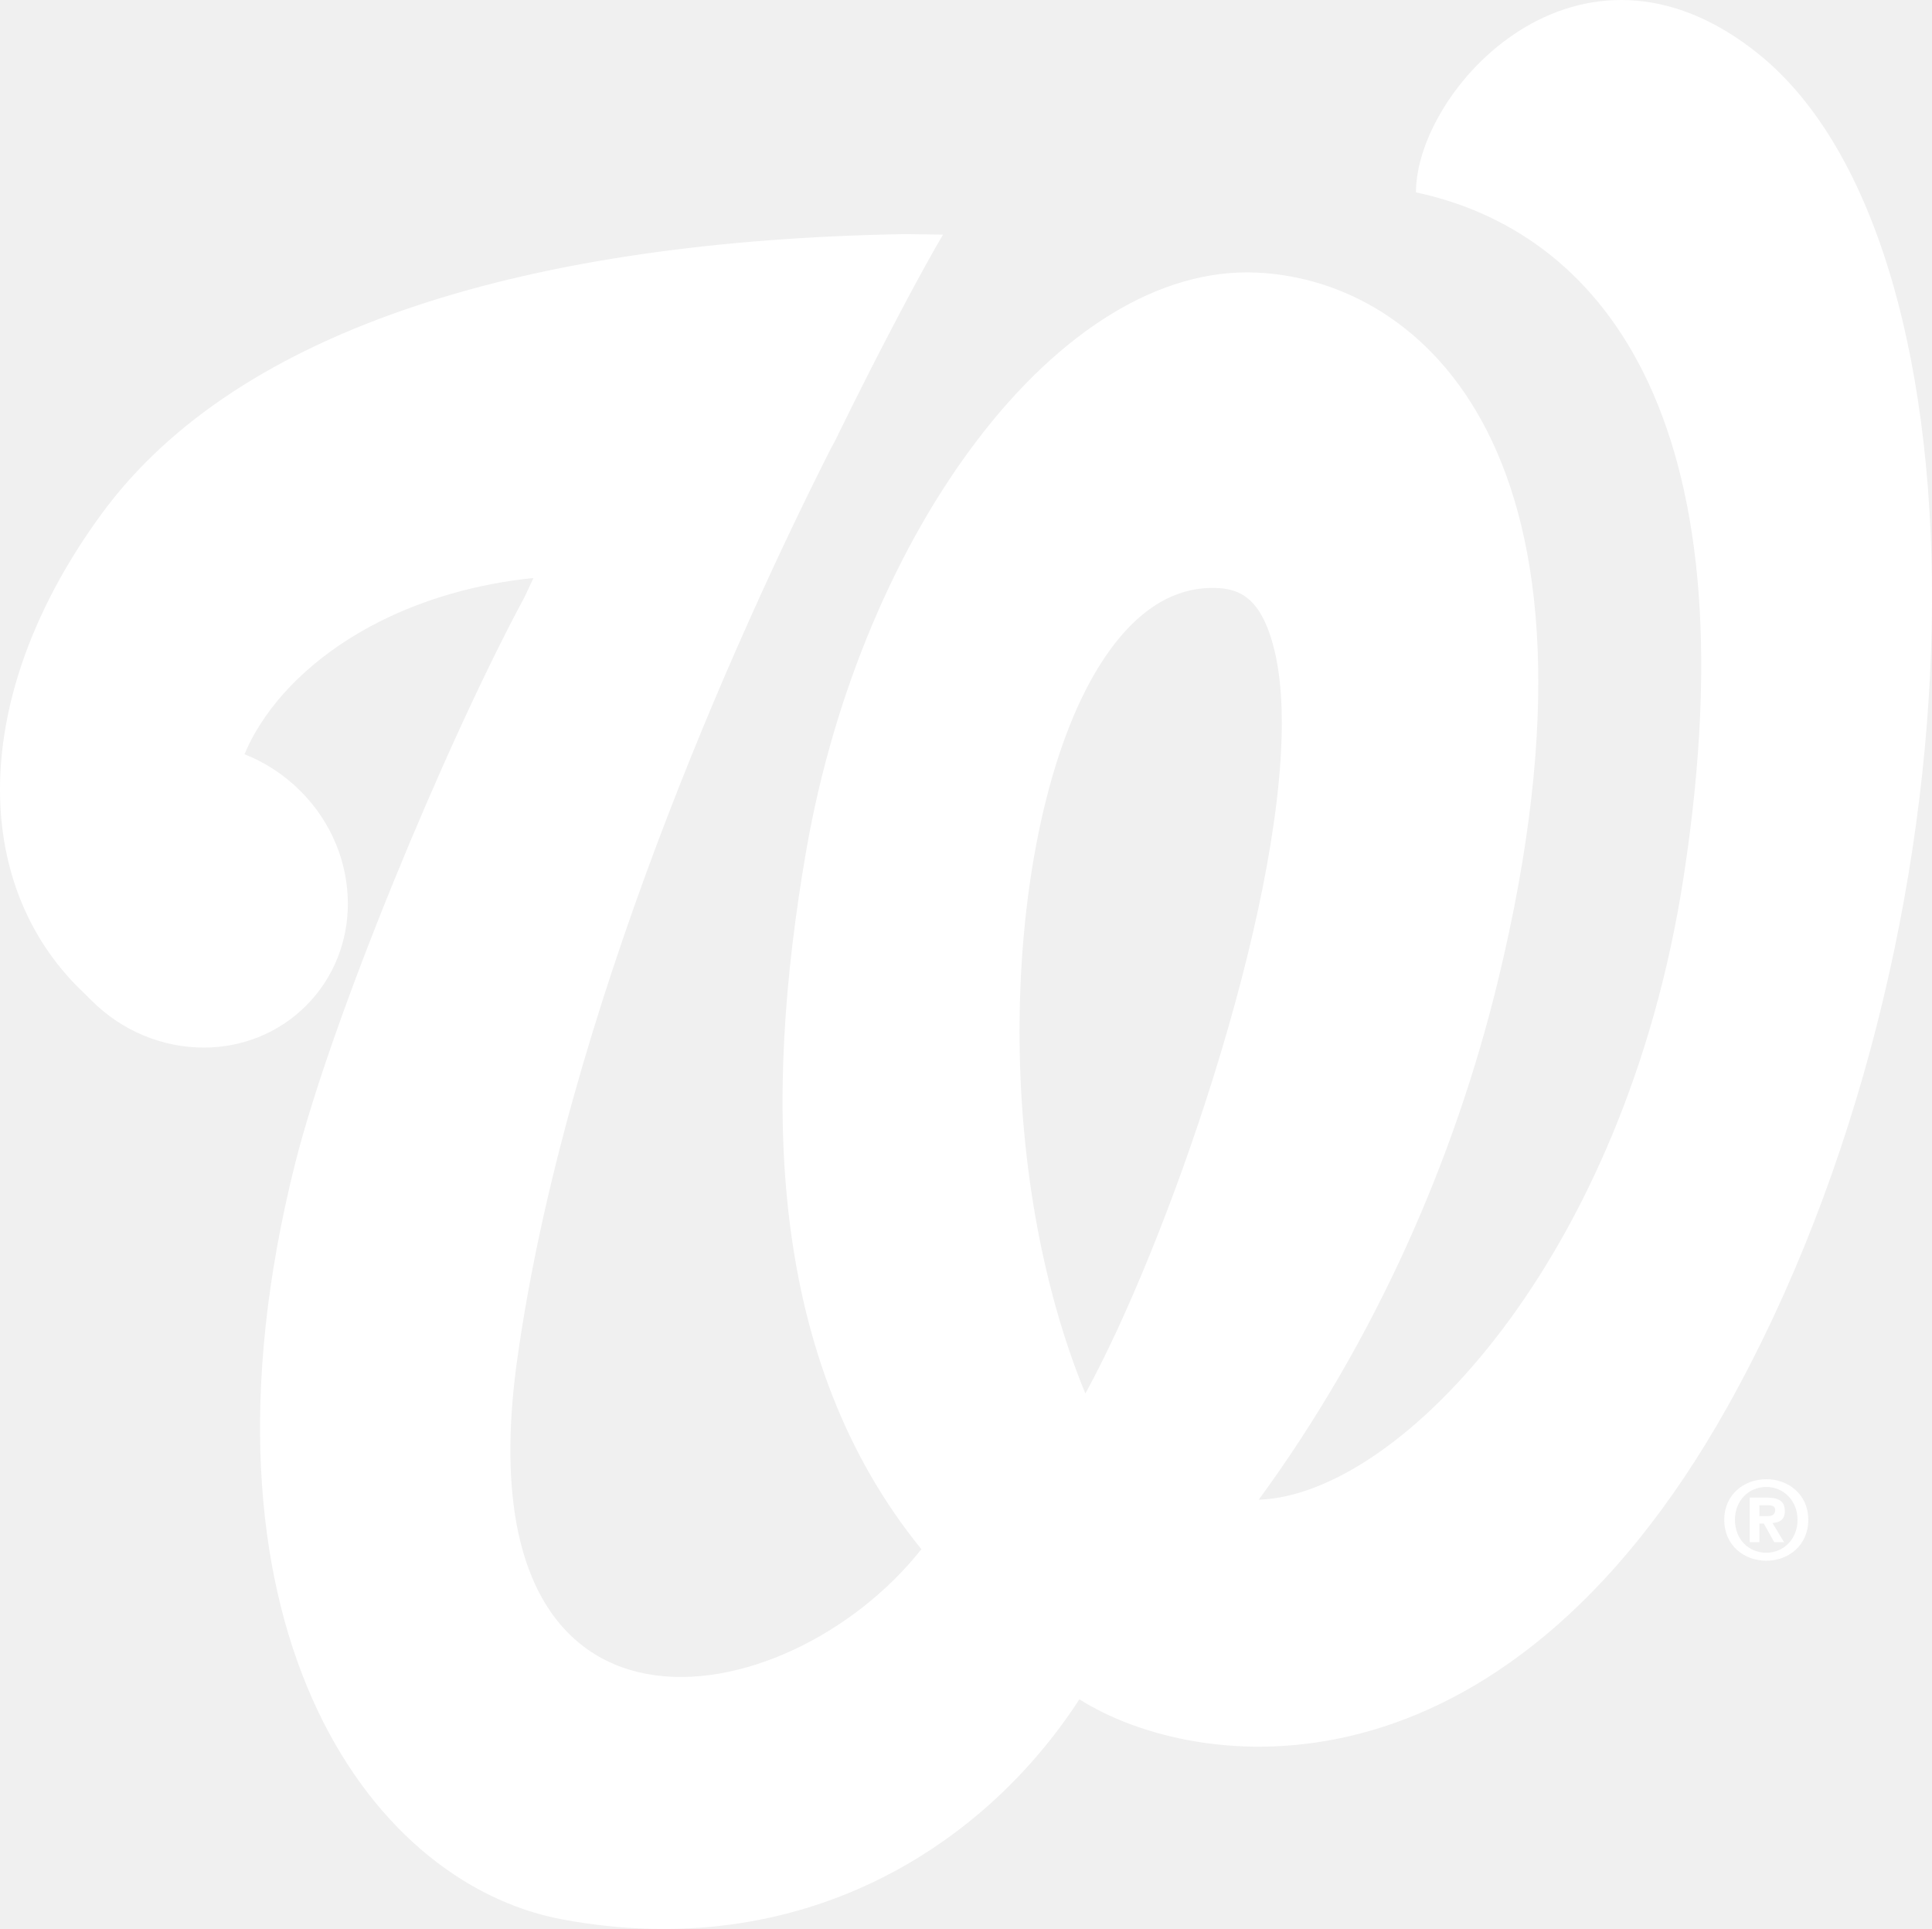
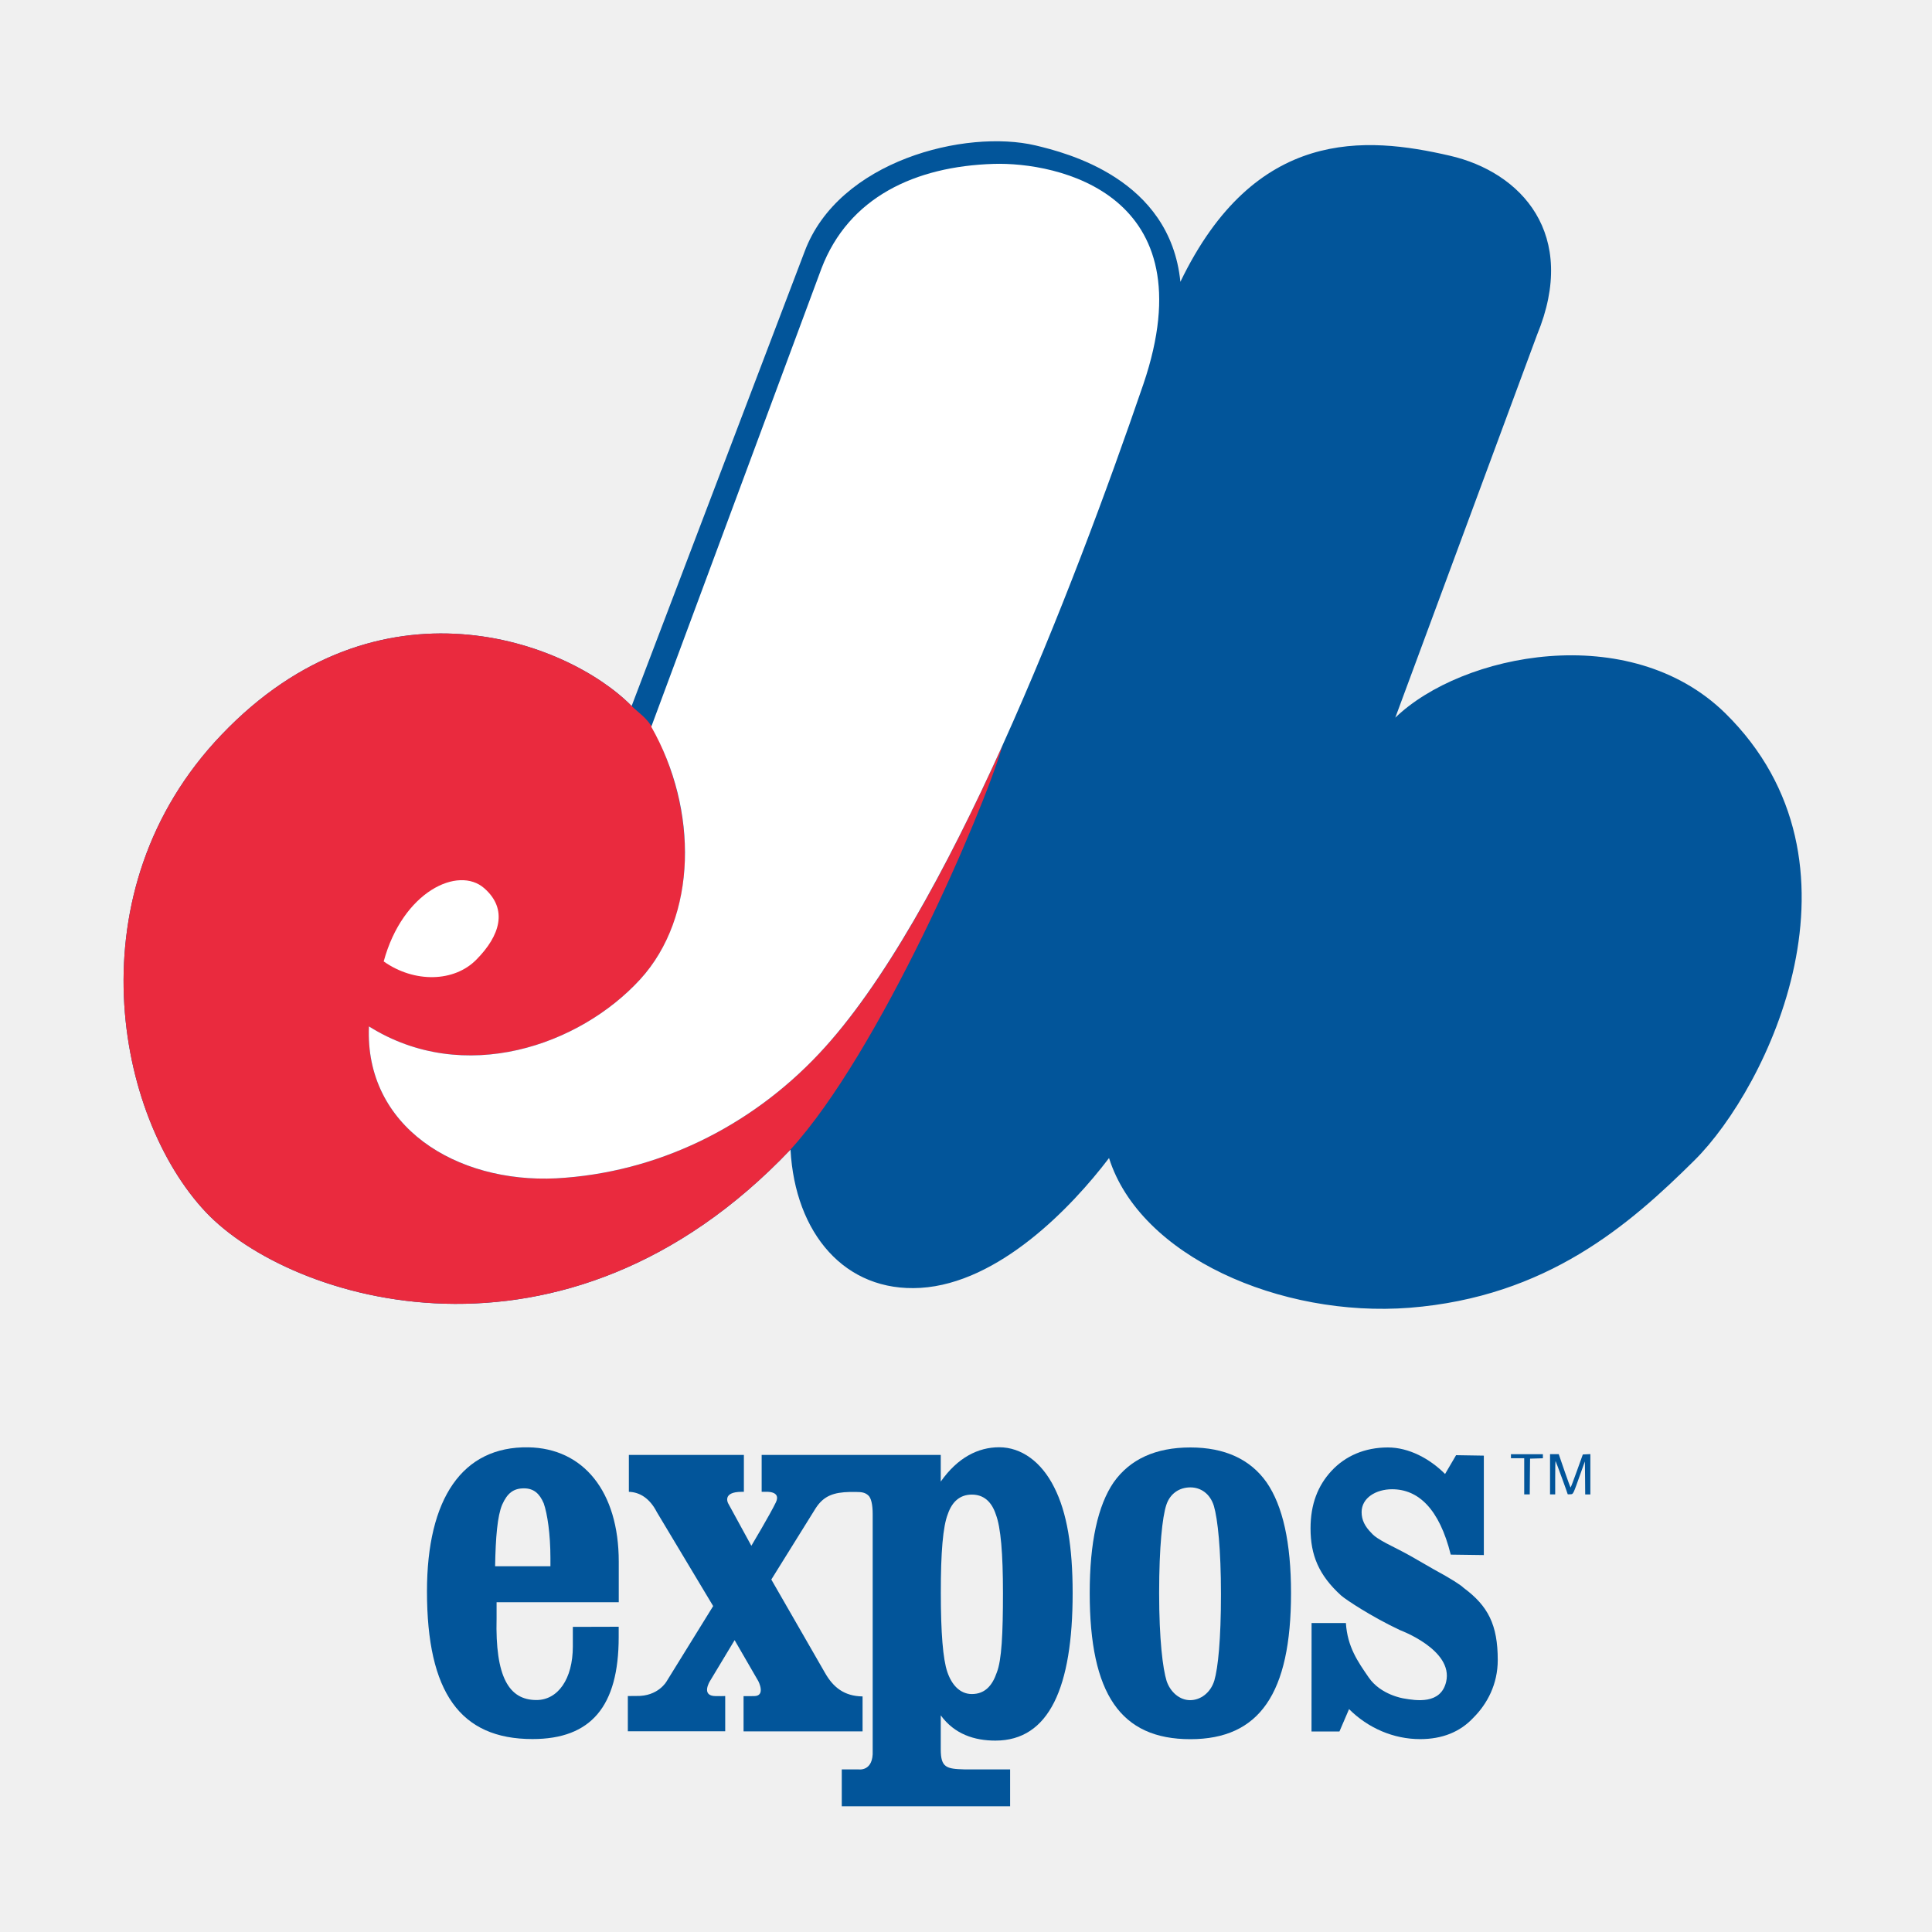
- <svg xmlns="http://www.w3.org/2000/svg" viewBox="0 0 248.804 248.404">
-   <path d="M226.398 6.898c-23.083-18.502-44.05 4.622-44.05 17.874 23.117 4.91 43.72 28.035 34.478 88.096-7.52 49.08-36.48 79.66-54.726 80.256 15.12-20.66 25.273-44.008 30.813-66.842 16.553-68.146-9.95-90.142-30.95-91.173-25.507-1.272-51.02 33.46-58.14 74.442-5.627 32.48-4.934 65.633 14.833 89.948-17.455 22.06-59.435 28.872-52.07-24.265 6.184-44.476 28.278-93.508 40.492-117.63l.363-.645c6.562-13.43 11.764-22.963 14.002-26.747l-4.92-.064C68.747 30.97 30.8 41.984 13.088 66.17-3.5 88.813-3.98 112.645 9.722 126.8l2.005 1.98c4.01 4.04 9.275 6.12 14.517 6.12h.04c4.726 0 9.524-1.772 13.132-5.396 3.614-3.59 5.394-8.404 5.38-13.138 0-5.25-2.095-10.515-6.128-14.525-2.11-2.11-4.574-3.688-7.19-4.72l.08-.144c.355-.87.782-1.707 1.248-2.528 3.204-5.62 8.8-10.74 16.095-14.413 5.726-2.882 12.488-4.863 19.8-5.603l-1.154 2.463c-10.128 18.76-24.927 54.49-29.588 73.122-14.565 58.26 8.977 92.38 34.428 97.147 30.643 5.717 54.185-9.146 66.616-28.34 14.832 9.403 53.977 14.83 83.403-37.568C256.27 120.872 257.5 31.84 226.398 6.898zm-86.624 172.555c-5.82-14.154-8.477-30.82-8.477-46.633 0-19.098 3.807-36.858 10.4-47.277 4.35-6.86 9.494-10.177 15.33-9.806 2.07.162 4.422.838 6.08 4.83 1.353 3.236 1.965 7.52 1.965 12.51 0 24.913-14.88 67.376-25.298 86.376zM222.05 195.718c0-3.286 2.568-5.234 5.428-5.234 2.818 0 5.394 1.947 5.394 5.234 0 3.3-2.576 5.265-5.394 5.265-2.86 0-5.427-1.964-5.427-5.265zm5.428-4.236c-2.262 0-4.05 1.723-4.05 4.236 0 2.528 1.788 4.234 4.05 4.234 2.165 0 4.008-1.707 4.008-4.234 0-2.513-1.843-4.236-4.008-4.236zm-.902 7.118h-1.248v-5.75h2.157c1.507 0 2.368.402 2.368 1.74 0 1.062-.612 1.48-1.594 1.53l1.496 2.48h-1.263l-1.346-2.4h-.57v2.4zm0-3.365h1.087c.684 0 .942-.323.942-.773 0-.53-.394-.628-1.014-.628h-1.013v1.4z" fill="#FFF" />
+ <svg xmlns="http://www.w3.org/2000/svg" version="1.1" id="Layer_1" x="0px" y="0px" viewBox="0 0 300 300" style="enable-background:new 0 0 300 300;" xml:space="preserve">
+   <style type="text/css">
+ 	.st0{fill:#02559A;}
+ 	.st1{fill:#EA2A3E;}
+ 	.st2{fill:#FFFFFF;}
+ </style>
+   <path class="st0" d="M98.08,109.63c-9.96-10.11-39.29-21.14-63.7,4.48c-23.15,24.23-16.44,59.27-2.4,74.13  c13.07,13.8,55.55,27.31,90.77-9.74c0.7,13.01,8.44,22.19,20.19,21.48c12.16-0.74,23.44-12.48,29.27-20.16  c4.81,15.24,26.61,24.8,46.67,23.25c21.33-1.69,34.14-12.88,44.27-22.93c11.31-11.25,28.39-46.17,4.72-69.42  c-14.86-14.52-40.87-9.27-51.21,0.72l22.01-59.44c6.47-15.66-2.46-25.29-13.57-27.83c-12.98-3-30.21-4.47-41.81,19.59  c-1.61-16.06-17.75-20.04-22.5-21.18c-10.84-2.55-30.59,2.34-35.86,16.51L98.08,109.63" />
+   <path class="st1" d="M98.08,109.63c-9.96-10.11-39.29-21.14-63.7,4.48c-23.15,24.23-16.44,59.27-2.4,74.13  c13.07,13.8,55.55,27.31,90.77-9.74c13.77-15.09,29.89-52.3,32.93-62.77c-8.73,19.35-18.57,37.39-28.48,47.86  c-10.75,11.46-25.25,18.53-40.82,19.38c-15.56,0.78-29.77-8.04-29.09-23.59c14.77,9.27,32.76,2.95,42.14-7.33  c8.85-9.71,8.9-25.71,1.99-38.85C100.48,111.46,99.07,110.62,98.08,109.63" />
+   <path class="st2" d="M154.28,25.45c-12.19,0.38-22.5,5.19-26.72,16.23l-26.43,71.17c7.32,12.89,7.15,29.49-1.7,39.2  c-9.38,10.27-27.37,16.6-42.14,7.33c-0.68,15.55,13.54,24.36,29.09,23.59c15.56-0.85,30.06-7.92,40.82-19.38  c19.75-20.98,39.41-72.03,50.34-103.93C187.62,30,164.1,25.14,154.28,25.45" />
+   <path class="st2" d="M75.2,137.93c-4.02-3.55-12.66,0.48-15.62,11.36c4.75,3.36,10.96,3.24,14.41-0.3  C77.63,145.31,78.92,141.2,75.2,137.93" />
+   <path class="st0" d="M96.07,248.79H77.11v2.47c-0.23,9.13,1.91,12.72,6.19,12.72c3.31,0,5.65-3.23,5.65-8.33v-3.03l7.12-0.02v1.6  c0,10.75-4.28,15.84-13.39,15.84c-11.22,0-16.38-7.24-16.38-22.93c0-14.41,5.49-22.54,15.74-22.37c8.54,0.14,14.04,6.85,14.04,17.75  V248.79z M76.88,243.21h8.59v-1.27c0-3.75-0.48-6.9-1.04-8.5c-0.64-1.51-1.54-2.33-3.07-2.33c-1.61,0-2.58,0.72-3.39,2.55  C77.24,235.41,76.96,238.68,76.88,243.21z" />
+   <path class="st0" d="M172.93,230.17c2.54-3.58,6.51-5.41,11.91-5.41c5.33,0,9.3,1.83,11.83,5.41c2.53,3.66,3.8,9.39,3.8,17.2  c0,15.6-4.9,22.69-15.63,22.69c-10.82,0-15.63-7-15.63-22.69C169.21,239.48,170.48,233.75,172.93,230.17z M189.59,247.56  c0-7.01-0.51-11.73-1.1-13.72c-0.59-1.91-2.04-2.88-3.65-2.88c-1.69,0-3.17,0.94-3.75,2.77c-0.59,1.83-1.1,6.38-1.1,13.63  c0,7.24,0.57,11.75,1.16,13.66c0.59,1.75,2.04,2.98,3.65,2.98c1.61,0,3.17-1.13,3.76-3.04  C189.14,258.97,189.59,254.57,189.59,247.56z" />
+   <path class="st0" d="M217.95,263.73c1.89,0.33,5.78,0.99,6.61-2.6c1.14-4.95-7.18-8.01-7.18-8.01c-4.48-2.11-8.4-4.73-9.12-5.36  c-3.5-3.18-4.76-6.3-4.76-10.43c0-3.74,1.12-6.64,3.27-8.95c2.15-2.31,5.16-3.62,8.74-3.62c3.26,0,6.49,1.73,8.88,4.12l1.71-2.92  l4.31,0.07v15.44l-5.14-0.07c-1.77-7.11-5.03-10.15-9.11-10.15c-2.47,0-4.73,1.32-4.73,3.55c0,1.2,0.49,2.21,1.52,3.24  c0.95,1.12,3.42,2.08,5.97,3.51l3.74,2.15c2.63,1.43,4.14,2.39,4.62,2.87c3.79,2.8,5.29,5.73,5.29,11.2c0,3.74-1.62,6.79-3.77,8.94  c-2.07,2.23-4.86,3.34-8.28,3.34c-4.14,0-8.1-1.72-11.04-4.66l-1.49,3.47h-4.34l0.01-16.84h5.33c0.24,3.74,1.87,6.02,3.54,8.45  C214.4,263.2,217.95,263.73,217.95,263.73z" />
+   <path class="st0" d="M111.12,263.37c-2.33-0.02-0.89-2.31-0.89-2.31l3.84-6.38l3.69,6.38c0,0,1.19,2.31-0.67,2.31  c-1.14,0-1.63,0.01-1.63,0.01v5.47h18.48v-5.43c-2.86-0.04-4.56-1.42-5.83-3.65l-8.34-14.5l6.88-11.06  c1.27-1.98,2.85-2.48,5.32-2.54h0.91c1.01,0,1.44,0.11,1.91,0.5c0.48,0.39,0.72,1.45,0.72,2.96v36.7c0.14,3.31-2.2,2.92-2.2,2.92  h-2.6v5.73h26.14v-5.73h-7.11c-2.77-0.08-3.66-0.27-3.66-3.11v-5.28c2.14,2.93,5.23,3.92,8.49,3.92c8.34,0,11.99-8.26,11.99-22.9  c0-7.17-0.88-12.54-2.87-16.44c-1.99-3.98-5.12-6.21-8.54-6.21c-3.26,0-6.44,1.59-9.07,5.33v-4.14h-12.74h-0.4H132h-1.29h-12.44  v5.73h0.59c0,0,2.49-0.2,1.62,1.63c-0.87,1.82-3.81,6.75-3.81,6.75l-3.6-6.59c0,0-1-1.79,2.1-1.79h0.34v-5.73H97.65v5.73  c1.7,0.05,3.25,1.01,4.35,3.16l8.74,14.58l-7.23,11.69c0,0-1.3,2.36-4.7,2.27l-1.32,0.01v5.47h15.12v-5.47  C112.6,263.38,111.5,263.37,111.12,263.37z M147.18,235.1c0.68-1.99,1.95-3.02,3.73-3.02c1.78,0,3.05,1.03,3.73,3.1  c0.76,1.99,1.1,6.05,1.1,12.18c0,6.29-0.2,10.44-0.96,12.35c-0.68,1.99-1.81,3.34-3.87,3.34c-1.86,0-3.13-1.44-3.81-3.43  c-0.68-1.99-1.01-6.13-1.01-12.26C146.08,241.07,146.42,237.01,147.18,235.1z" />
+   <path id="path6164_7_" class="st0" d="M234.62,226.11v0.32h1.03h1.03v2.81v2.81h0.43h0.43l0.02-2.78l0.03-2.77l1-0.03l0.99-0.03  v-0.31v-0.32h-2.48h-2.48V226.11L234.62,226.11z" />
+   <path id="path6166_7_" class="st0" d="M240.69,228.92v3.13h0.4h0.4v-2.61c0-1.44,0.02-2.58,0.06-2.55c0.06,0.05,1.88,5.02,1.88,5.13  c0,0.02,0.18,0.03,0.41,0.01c0.48-0.03,0.38,0.16,1.66-3.43l0.6-1.67l0.03,2.56l0.02,2.57h0.4h0.4v-3.14v-3.13l-0.58,0.03  l-0.59,0.03l-0.92,2.56c-0.5,1.41-0.95,2.57-0.98,2.57s-0.46-1.17-0.95-2.59l-0.89-2.59h-0.68h-0.67L240.69,228.92L240.69,228.92z" />
</svg>
